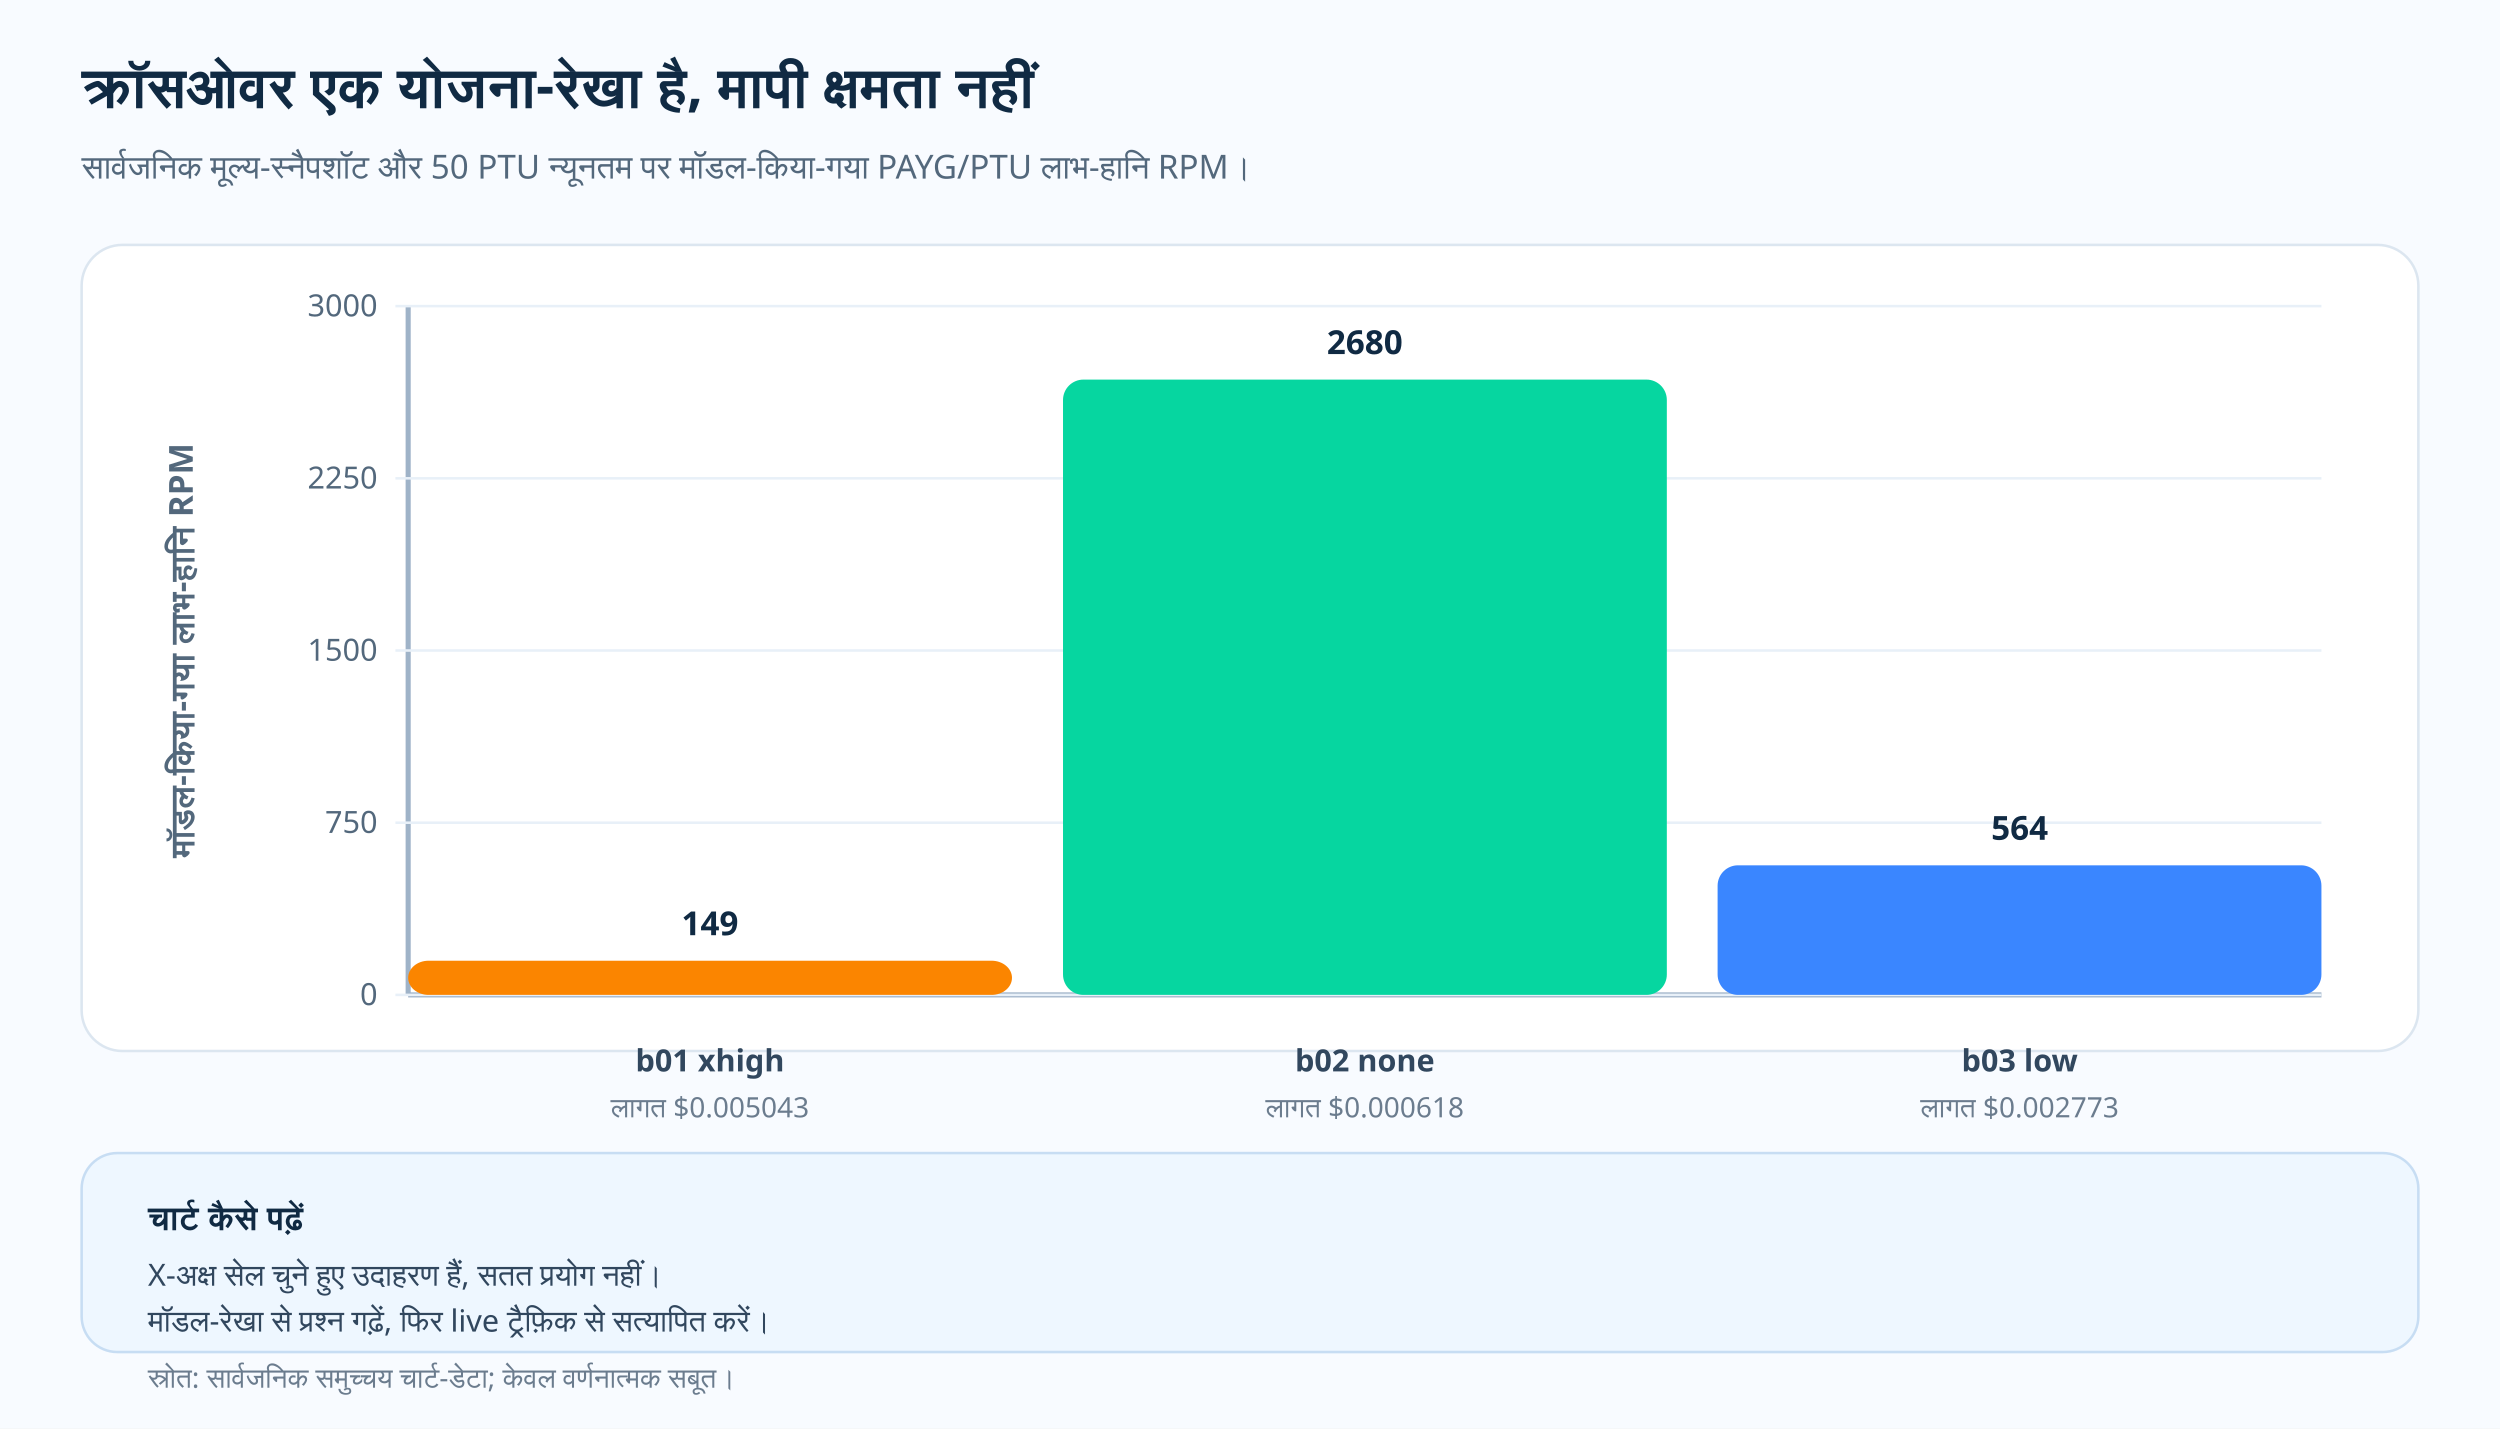
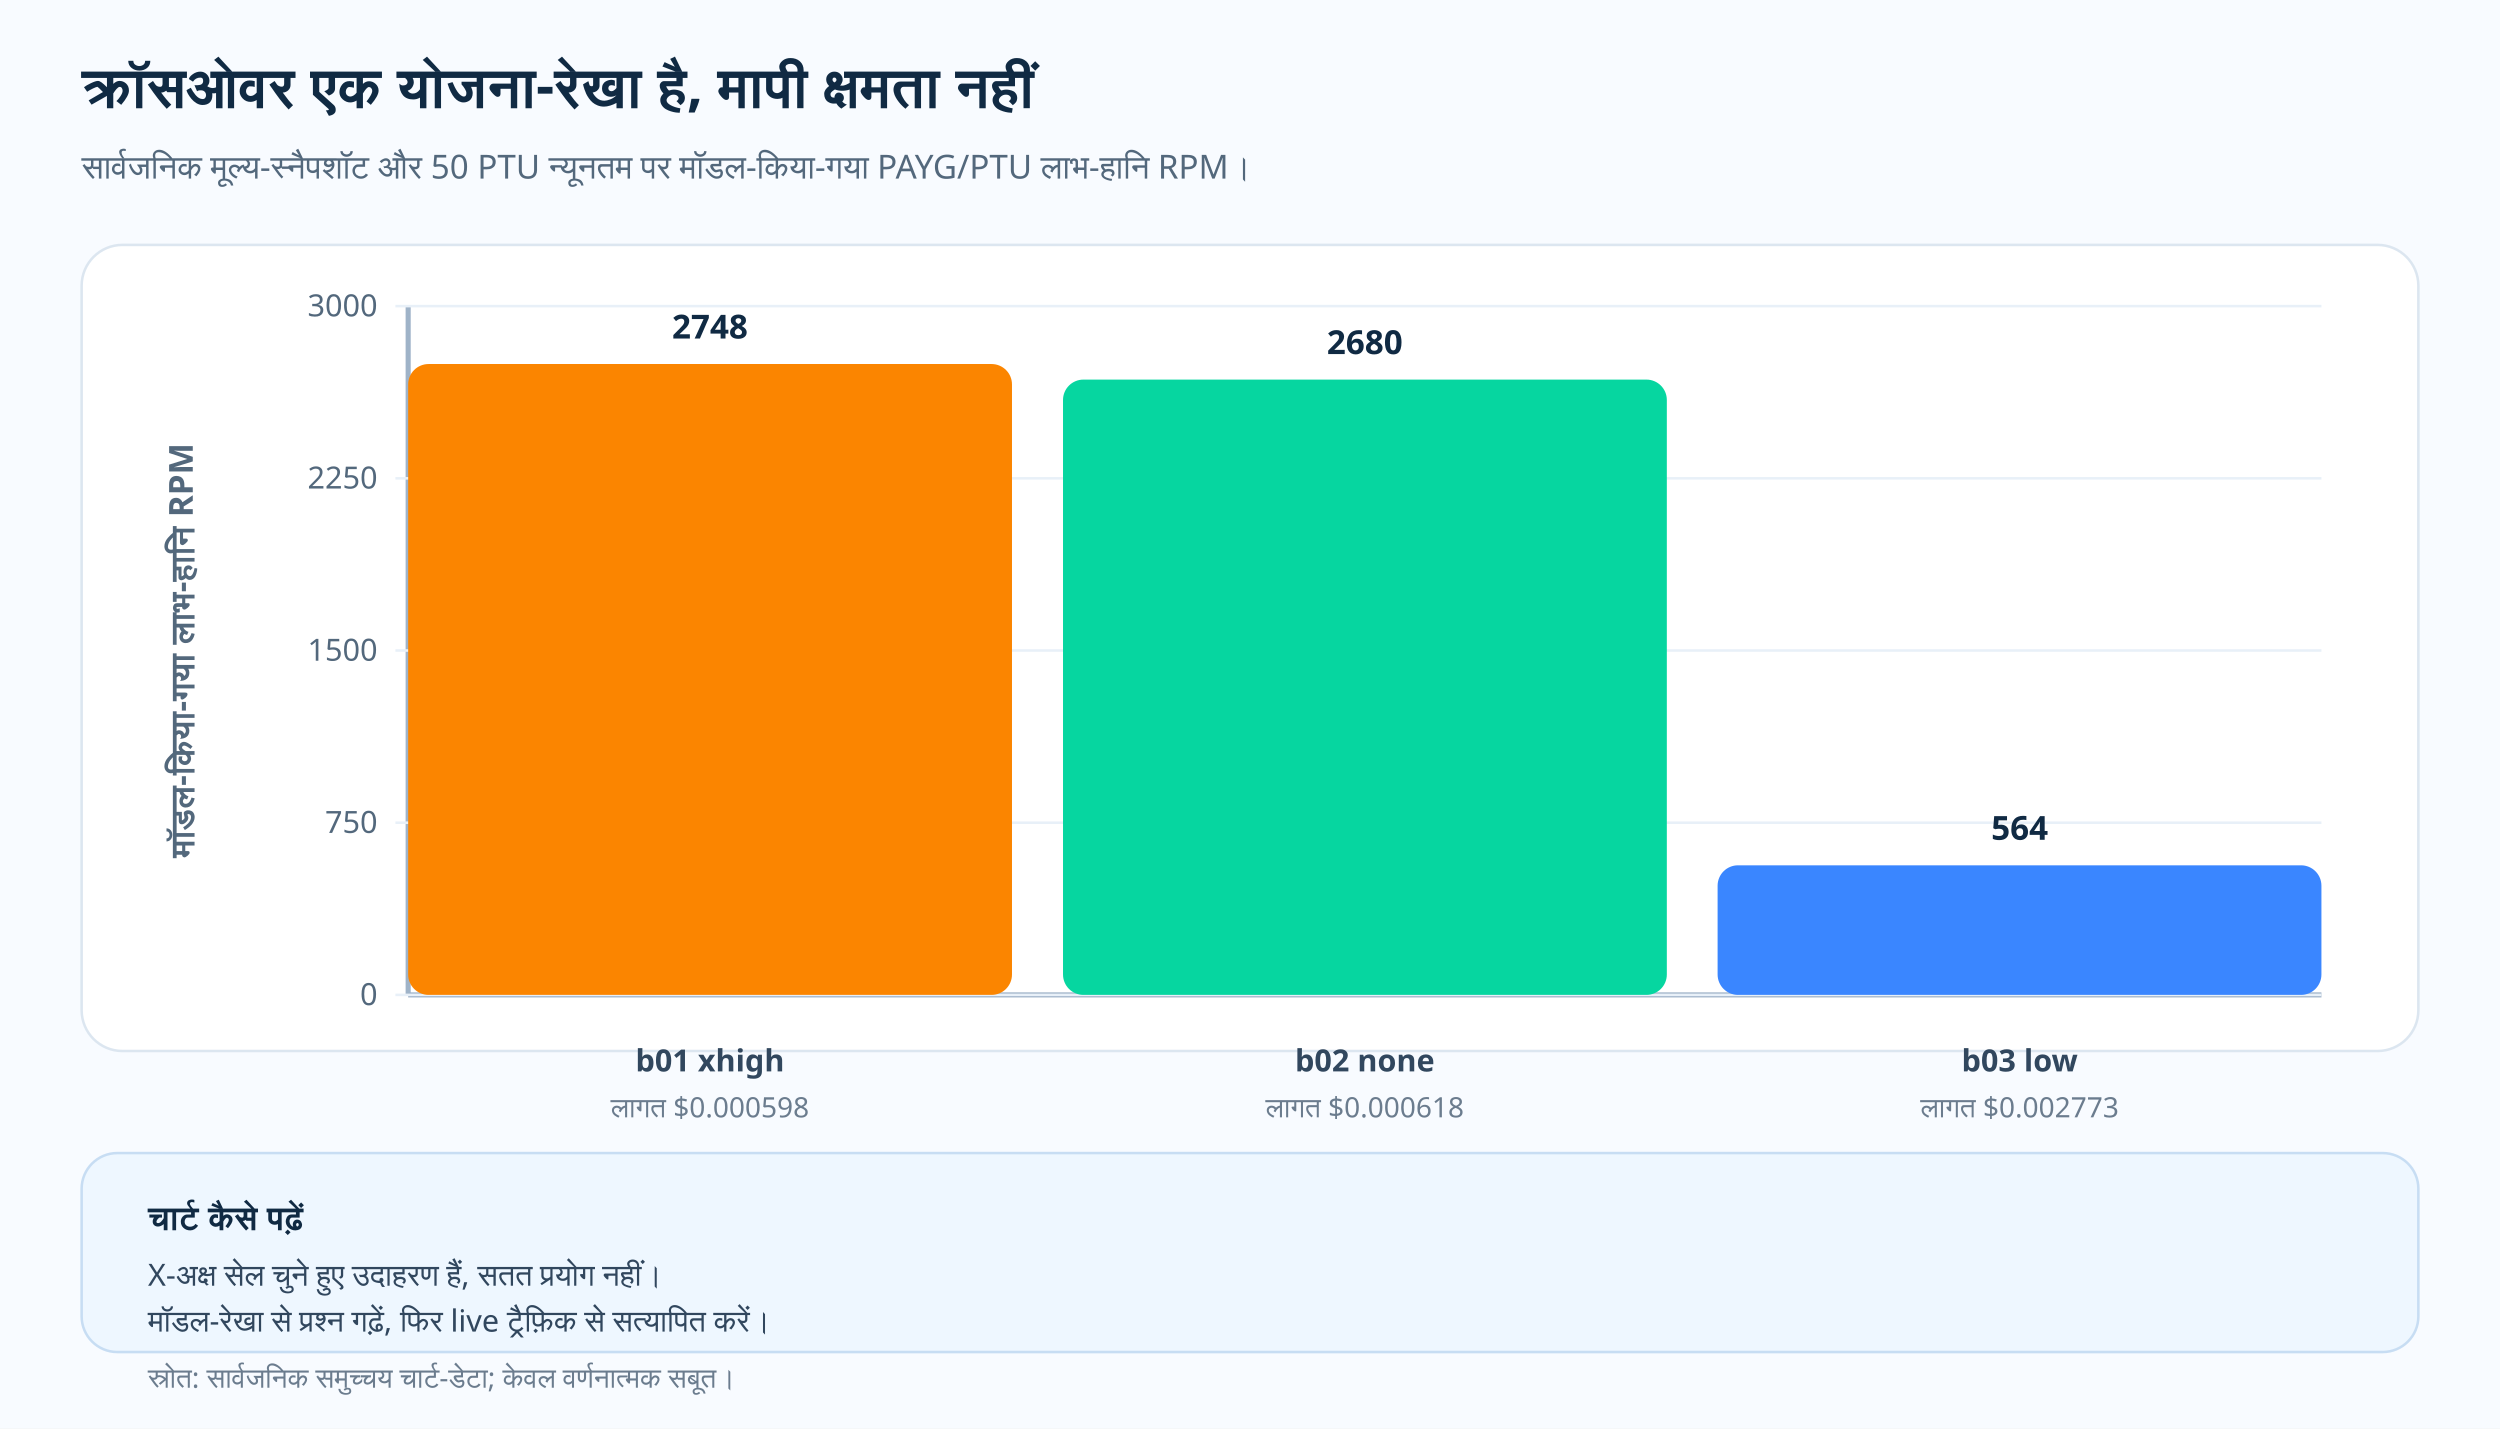
<svg xmlns="http://www.w3.org/2000/svg" role="img" aria-labelledby="title desc" viewBox="0 0 980 560">
  <rect width="980" height="560" fill="#f8fbff" />
  <text x="32" y="42" font-family="Segoe UI, system-ui, sans-serif" font-size="22" font-weight="700" fill="#102a43">क्रॉसओवर एक योजना-रेखा है, मापी क्षमता नहीं</text>
  <text x="32" y="70" font-family="Segoe UI, system-ui, sans-serif" font-size="13" fill="#53687c">सार्वजनिक मूल्य-स्नैपशॉट और 50 PTU न्यूनतम पर मॉडल-किया-गया PAYG/PTU लाभ-हानि RPM।</text>
  <rect x="32" y="96" width="916" height="316" rx="16" fill="#fff" stroke="#dce6f0" />
  <line x1="160" y1="390" x2="910" y2="390" stroke="#9fb3c8" stroke-width="2" />
  <line x1="160" y1="120" x2="160" y2="390" stroke="#9fb3c8" stroke-width="2" />
  <line x1="155" y1="390.0" x2="910" y2="390.0" stroke="#e8f0f8" />
  <text x="148" y="394.0" text-anchor="end" font-family="Segoe UI, system-ui, sans-serif" font-size="12" fill="#53687c">0</text>
  <line x1="155" y1="322.5" x2="910" y2="322.5" stroke="#e8f0f8" />
  <text x="148" y="326.5" text-anchor="end" font-family="Segoe UI, system-ui, sans-serif" font-size="12" fill="#53687c">750</text>
  <line x1="155" y1="255.0" x2="910" y2="255.0" stroke="#e8f0f8" />
  <text x="148" y="259.0" text-anchor="end" font-family="Segoe UI, system-ui, sans-serif" font-size="12" fill="#53687c">1500</text>
  <line x1="155" y1="187.5" x2="910" y2="187.5" stroke="#e8f0f8" />
  <text x="148" y="191.5" text-anchor="end" font-family="Segoe UI, system-ui, sans-serif" font-size="12" fill="#53687c">2250</text>
  <line x1="155" y1="120.0" x2="910" y2="120.0" stroke="#e8f0f8" />
  <text x="148" y="124.0" text-anchor="end" font-family="Segoe UI, system-ui, sans-serif" font-size="12" fill="#53687c">3000</text>
  <text x="76" y="255.0" transform="rotate(-90 76 255.0)" text-anchor="middle" font-family="Segoe UI, system-ui, sans-serif" font-size="13" font-weight="700" fill="#53687c">मॉडल-किया-गया लाभ-हानि RPM</text>
-   <rect x="160.0" y="376.6" width="236.7" height="13.4" rx="8" fill="#fb8500" />
-   <text x="278.3" y="366.6" text-anchor="middle" font-family="Segoe UI, system-ui, sans-serif" font-size="13" font-weight="700" fill="#102a43">149</text>
+   <rect x="160.0" y="142.7" width="236.7" height="247.3" rx="8" fill="#fb8500" />
+   <text x="278.3" y="132.7" text-anchor="middle" font-family="Segoe UI, system-ui, sans-serif" font-size="13" font-weight="700" fill="#102a43">2748</text>
  <text x="278.3" y="420" text-anchor="middle" font-family="Segoe UI, system-ui, sans-serif" font-size="12" font-weight="700" fill="#31475e">b01 xhigh</text>
-   <text x="278.3" y="438" text-anchor="middle" font-family="Segoe UI, system-ui, sans-serif" font-size="11" fill="#6b7c8e">लागत $0.005043</text>
+   <text x="278.3" y="438" text-anchor="middle" font-family="Segoe UI, system-ui, sans-serif" font-size="11" fill="#6b7c8e">लागत $0.000598</text>
  <rect x="416.7" y="148.8" width="236.7" height="241.2" rx="8" fill="#06d6a0" />
  <text x="535.0" y="138.8" text-anchor="middle" font-family="Segoe UI, system-ui, sans-serif" font-size="13" font-weight="700" fill="#102a43">2680</text>
  <text x="535.0" y="420" text-anchor="middle" font-family="Segoe UI, system-ui, sans-serif" font-size="12" font-weight="700" fill="#31475e">b02 none</text>
  <text x="535.0" y="438" text-anchor="middle" font-family="Segoe UI, system-ui, sans-serif" font-size="11" fill="#6b7c8e">लागत $0.000618</text>
  <rect x="673.3" y="339.2" width="236.7" height="50.8" rx="8" fill="#3a86ff" />
  <text x="791.7" y="329.2" text-anchor="middle" font-family="Segoe UI, system-ui, sans-serif" font-size="13" font-weight="700" fill="#102a43">564</text>
  <text x="791.7" y="420" text-anchor="middle" font-family="Segoe UI, system-ui, sans-serif" font-size="12" font-weight="700" fill="#31475e">b03 low</text>
  <text x="791.7" y="438" text-anchor="middle" font-family="Segoe UI, system-ui, sans-serif" font-size="11" fill="#6b7c8e">लागत $0.002773</text>
  <rect x="32" y="452" width="916" height="78" rx="14" fill="#eef7ff" stroke="#c7ddf3" />
  <text x="58" y="482" font-family="Segoe UI, system-ui, sans-serif" font-size="13" font-weight="700" fill="#102a43">चार्ट कैसे पढ़ें</text>
  <text x="58" y="504" font-family="Segoe UI, system-ui, sans-serif" font-size="12" fill="#31475e">X-अक्ष सेल चुने हुए उदाहरण हैं, सतत प्रयोग नहीं।</text>
  <text x="58" y="522" font-family="Segoe UI, system-ui, sans-serif" font-size="12" fill="#31475e">मॉडल-रेखा से प्रश्न गढ़ें, फिर live ट्रैफ़िक से सत्यापित करें।</text>
  <text x="58" y="544" font-family="Segoe UI, system-ui, sans-serif" font-size="11" fill="#6b7c8e">स्रोत: सार्वजनिक समुच्चय चार्ट-डेटा; केवल वर्णनात्मक सबूत।</text>
</svg>
